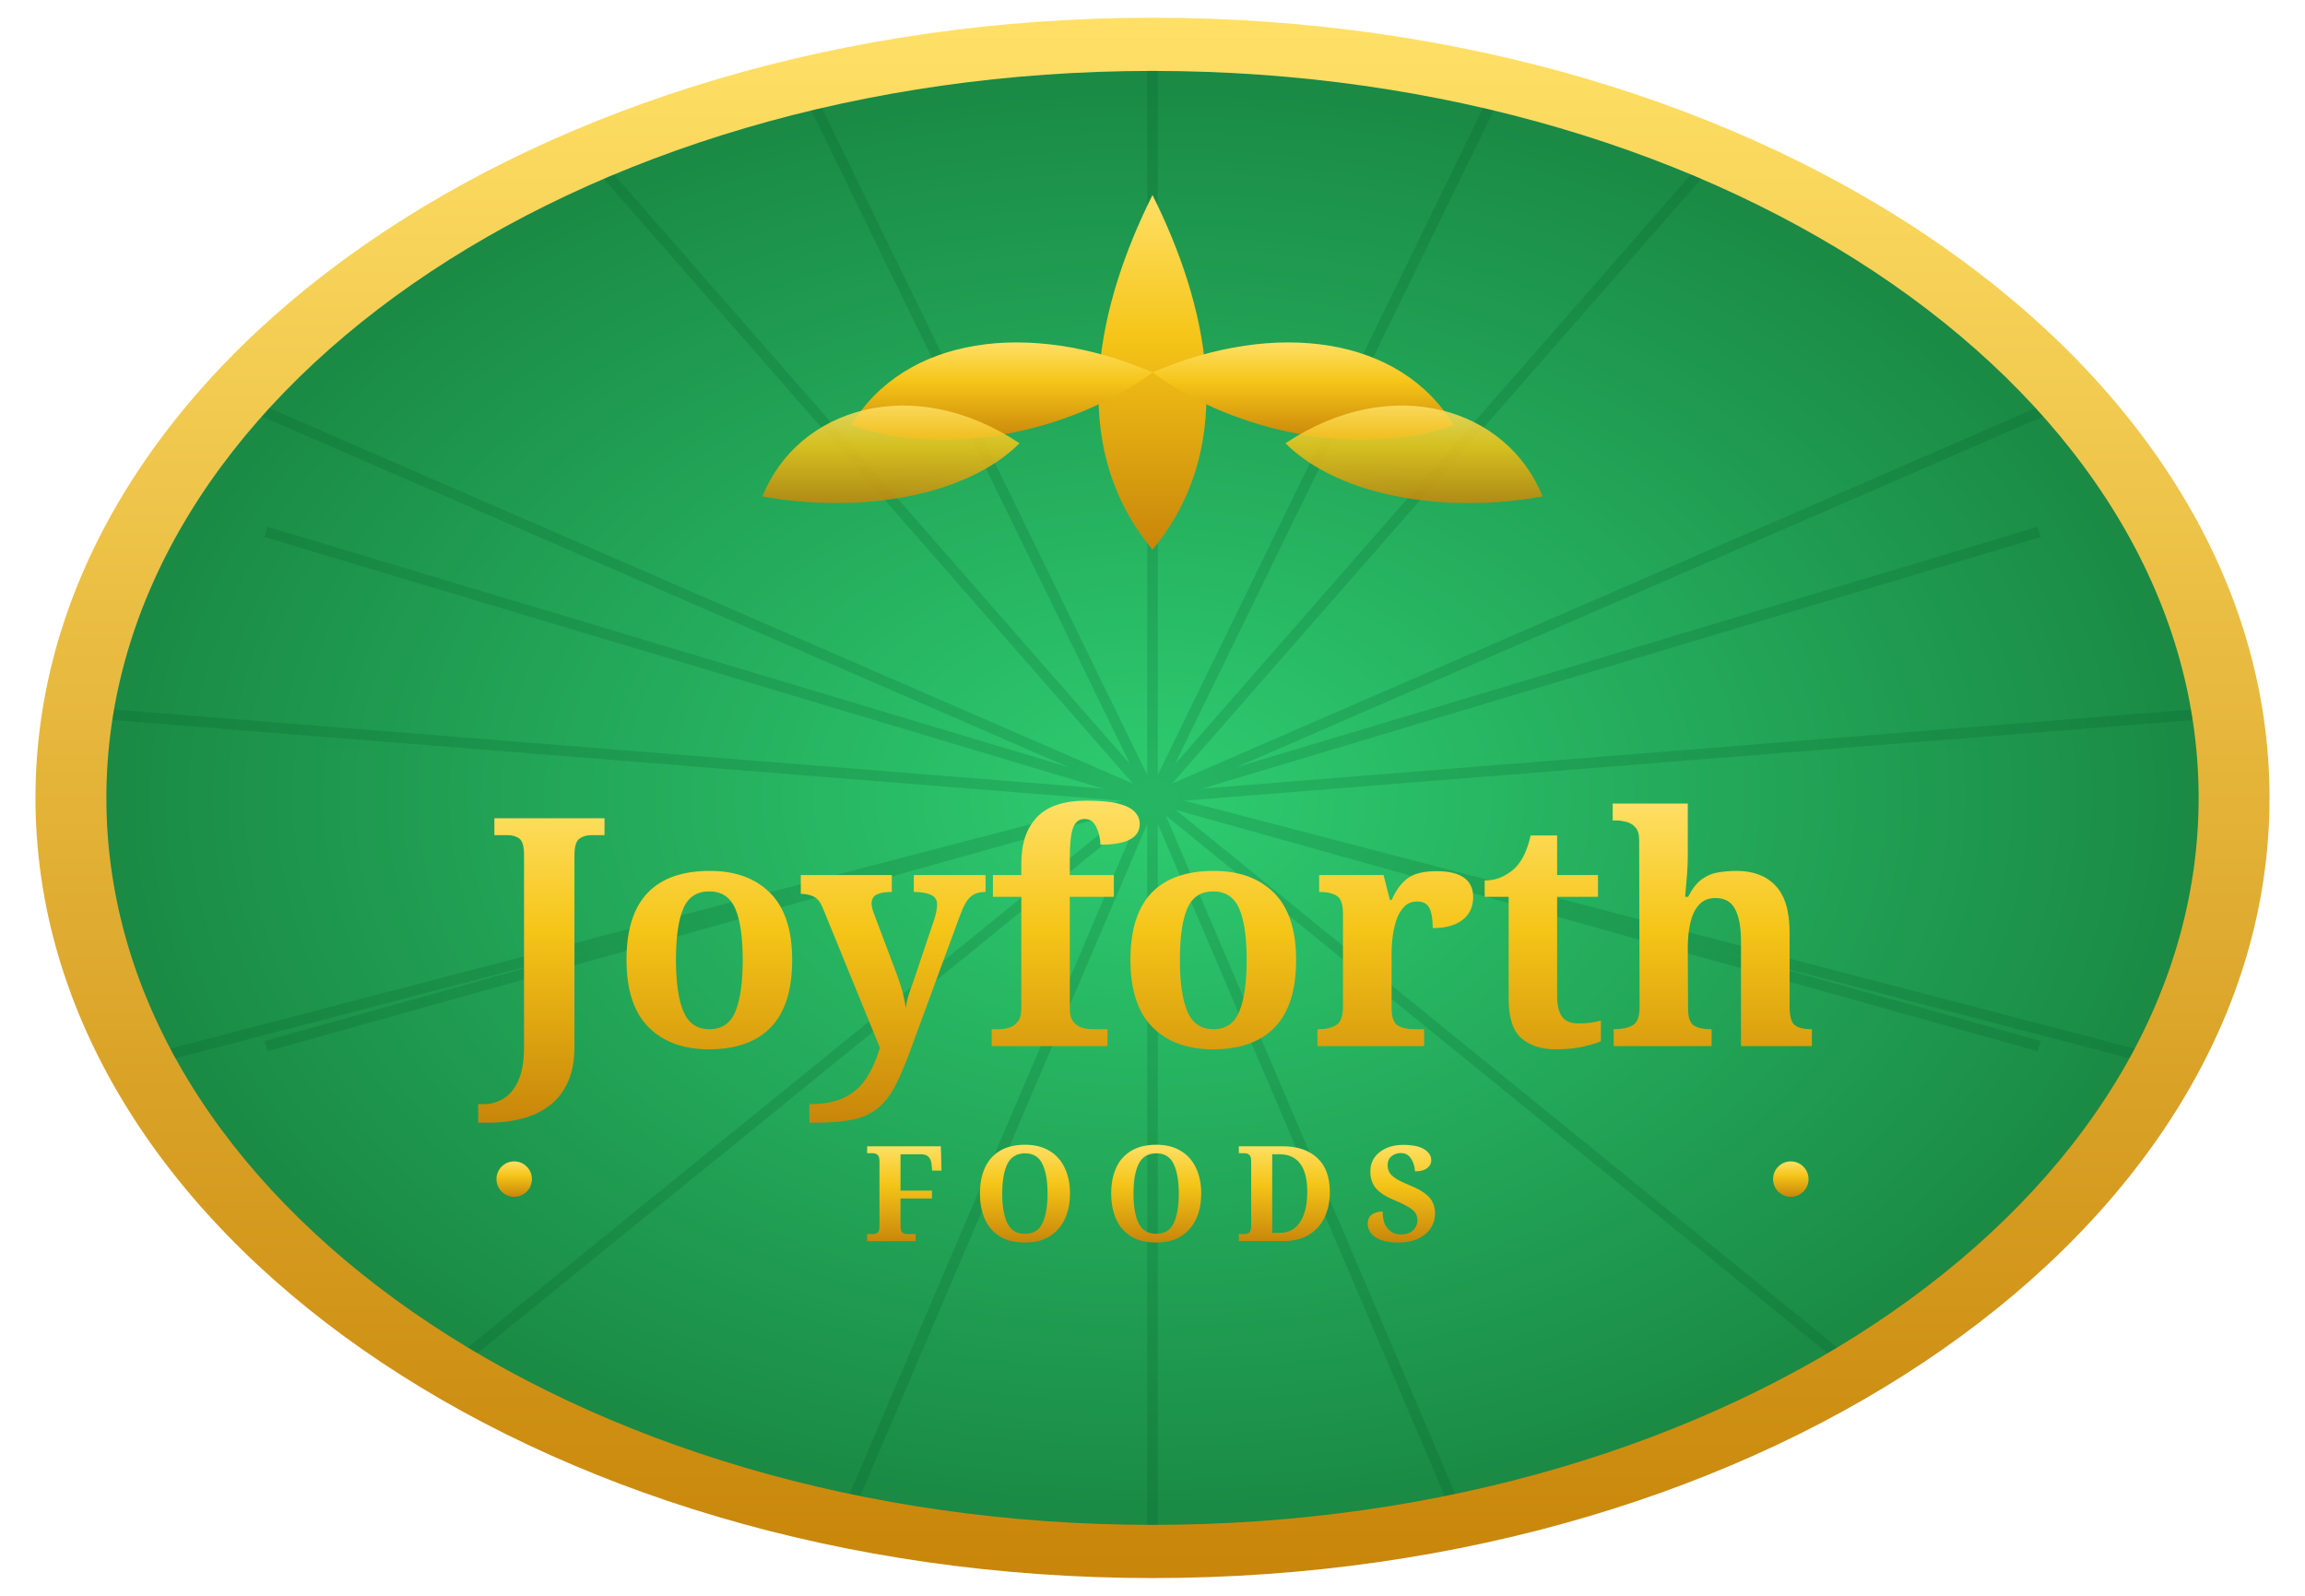
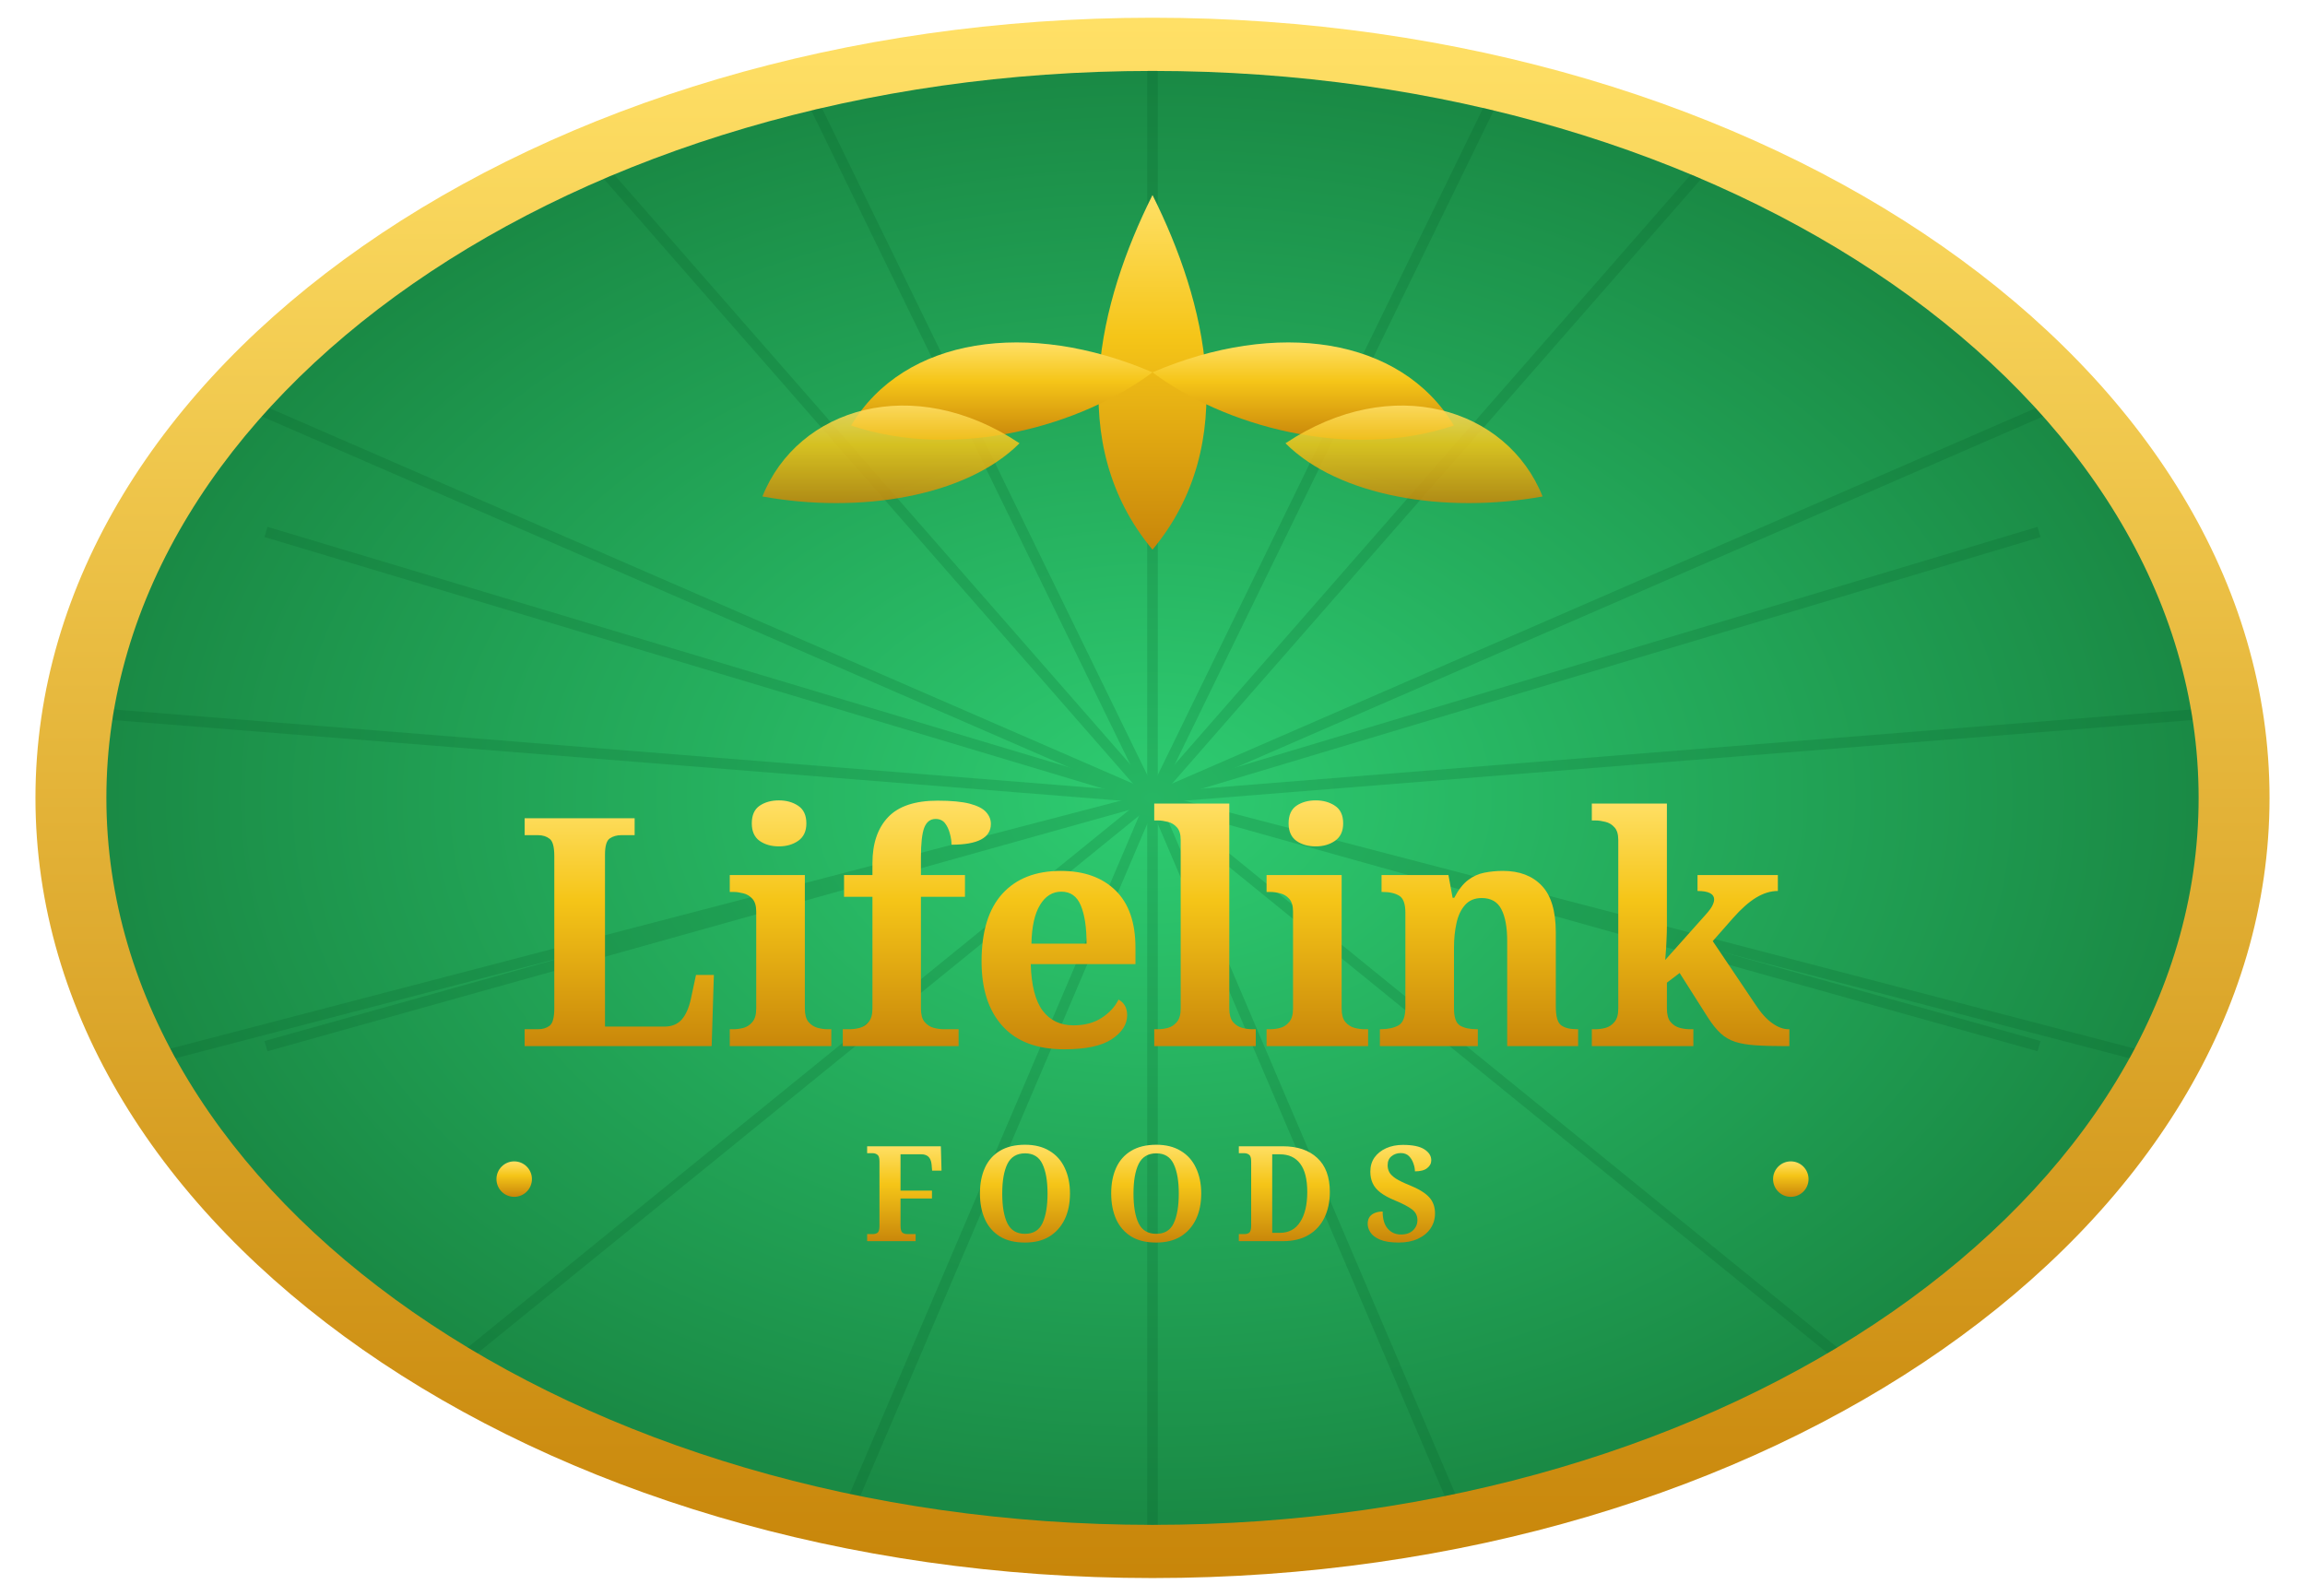
<svg xmlns="http://www.w3.org/2000/svg" viewBox="0 0 260 180" width="260" height="180">
  <defs>
    <radialGradient id="bgGrad" cx="50%" cy="50%" r="50%">
      <stop offset="0%" stop-color="#2ecc71" />
      <stop offset="100%" stop-color="#1a8a45" />
    </radialGradient>
    <linearGradient id="goldGrad" x1="0%" y1="0%" x2="0%" y2="100%">
      <stop offset="0%" stop-color="#ffe066" />
      <stop offset="40%" stop-color="#f5c518" />
      <stop offset="100%" stop-color="#c8860a" />
    </linearGradient>
    <linearGradient id="borderGrad" x1="0%" y1="0%" x2="0%" y2="100%">
      <stop offset="0%" stop-color="#ffe066" />
      <stop offset="100%" stop-color="#c8860a" />
    </linearGradient>
    <clipPath id="ovalClip">
      <ellipse cx="130" cy="90" rx="118" ry="82" />
    </clipPath>
  </defs>
  <ellipse cx="130" cy="90" rx="126" ry="88" fill="url(#borderGrad)" />
  <ellipse cx="130" cy="90" rx="118" ry="82" fill="url(#bgGrad)" />
  <g clip-path="url(#ovalClip)" opacity="0.18" stroke="#005520" stroke-width="1.2">
    <line x1="130" y1="90" x2="130" y2="5" />
    <line x1="130" y1="90" x2="200" y2="10" />
    <line x1="130" y1="90" x2="245" y2="40" />
    <line x1="130" y1="90" x2="255" y2="80" />
    <line x1="130" y1="90" x2="245" y2="120" />
    <line x1="130" y1="90" x2="210" y2="155" />
    <line x1="130" y1="90" x2="165" y2="172" />
    <line x1="130" y1="90" x2="130" y2="175" />
    <line x1="130" y1="90" x2="95" y2="172" />
    <line x1="130" y1="90" x2="50" y2="155" />
    <line x1="130" y1="90" x2="15" y2="120" />
    <line x1="130" y1="90" x2="5" y2="80" />
    <line x1="130" y1="90" x2="15" y2="40" />
    <line x1="130" y1="90" x2="60" y2="10" />
    <line x1="130" y1="90" x2="170" y2="8" />
    <line x1="130" y1="90" x2="90" y2="8" />
    <line x1="130" y1="90" x2="230" y2="60" />
    <line x1="130" y1="90" x2="30" y2="60" />
    <line x1="130" y1="90" x2="230" y2="118" />
    <line x1="130" y1="90" x2="30" y2="118" />
  </g>
  <path d="M130 22 C124 34 120 50 130 62 C140 50 136 34 130 22Z" fill="url(#goldGrad)" />
  <path d="M130 42 C116 36 102 38 96 48 C108 52 122 48 130 42Z" fill="url(#goldGrad)" />
  <path d="M130 42 C144 36 158 38 164 48 C152 52 138 48 130 42Z" fill="url(#goldGrad)" />
  <path d="M115 50 C103 42 90 46 86 56 C97 58 109 56 115 50Z" fill="url(#goldGrad)" opacity="0.85" />
  <path d="M145 50 C157 42 170 46 174 56 C163 58 151 56 145 50Z" fill="url(#goldGrad)" opacity="0.85" />
  <line x1="130" y1="62" x2="130" y2="72" stroke="url(#goldGrad)" stroke-width="2.5" stroke-linecap="round" />
-   <text x="130" y="118" font-family="Georgia, serif" font-size="36" font-weight="bold" fill="url(#goldGrad)" text-anchor="middle" letter-spacing="0">Joyforth</text>
+   <text x="130" y="118" font-family="Georgia, serif" font-size="36" font-weight="bold" fill="url(#goldGrad)" text-anchor="middle" letter-spacing="0">Lifelink</text>
  <line x1="60" y1="133" x2="88" y2="133" stroke="url(#goldGrad)" stroke-width="1.5" />
  <circle cx="58" cy="133" r="2" fill="url(#goldGrad)" />
  <text x="130" y="140" font-family="Georgia, serif" font-size="15" font-weight="bold" fill="url(#goldGrad)" text-anchor="middle" letter-spacing="3">FOODS</text>
  <line x1="200" y1="133" x2="172" y2="133" stroke="url(#goldGrad)" stroke-width="1.5" />
  <circle cx="202" cy="133" r="2" fill="url(#goldGrad)" />
</svg>
